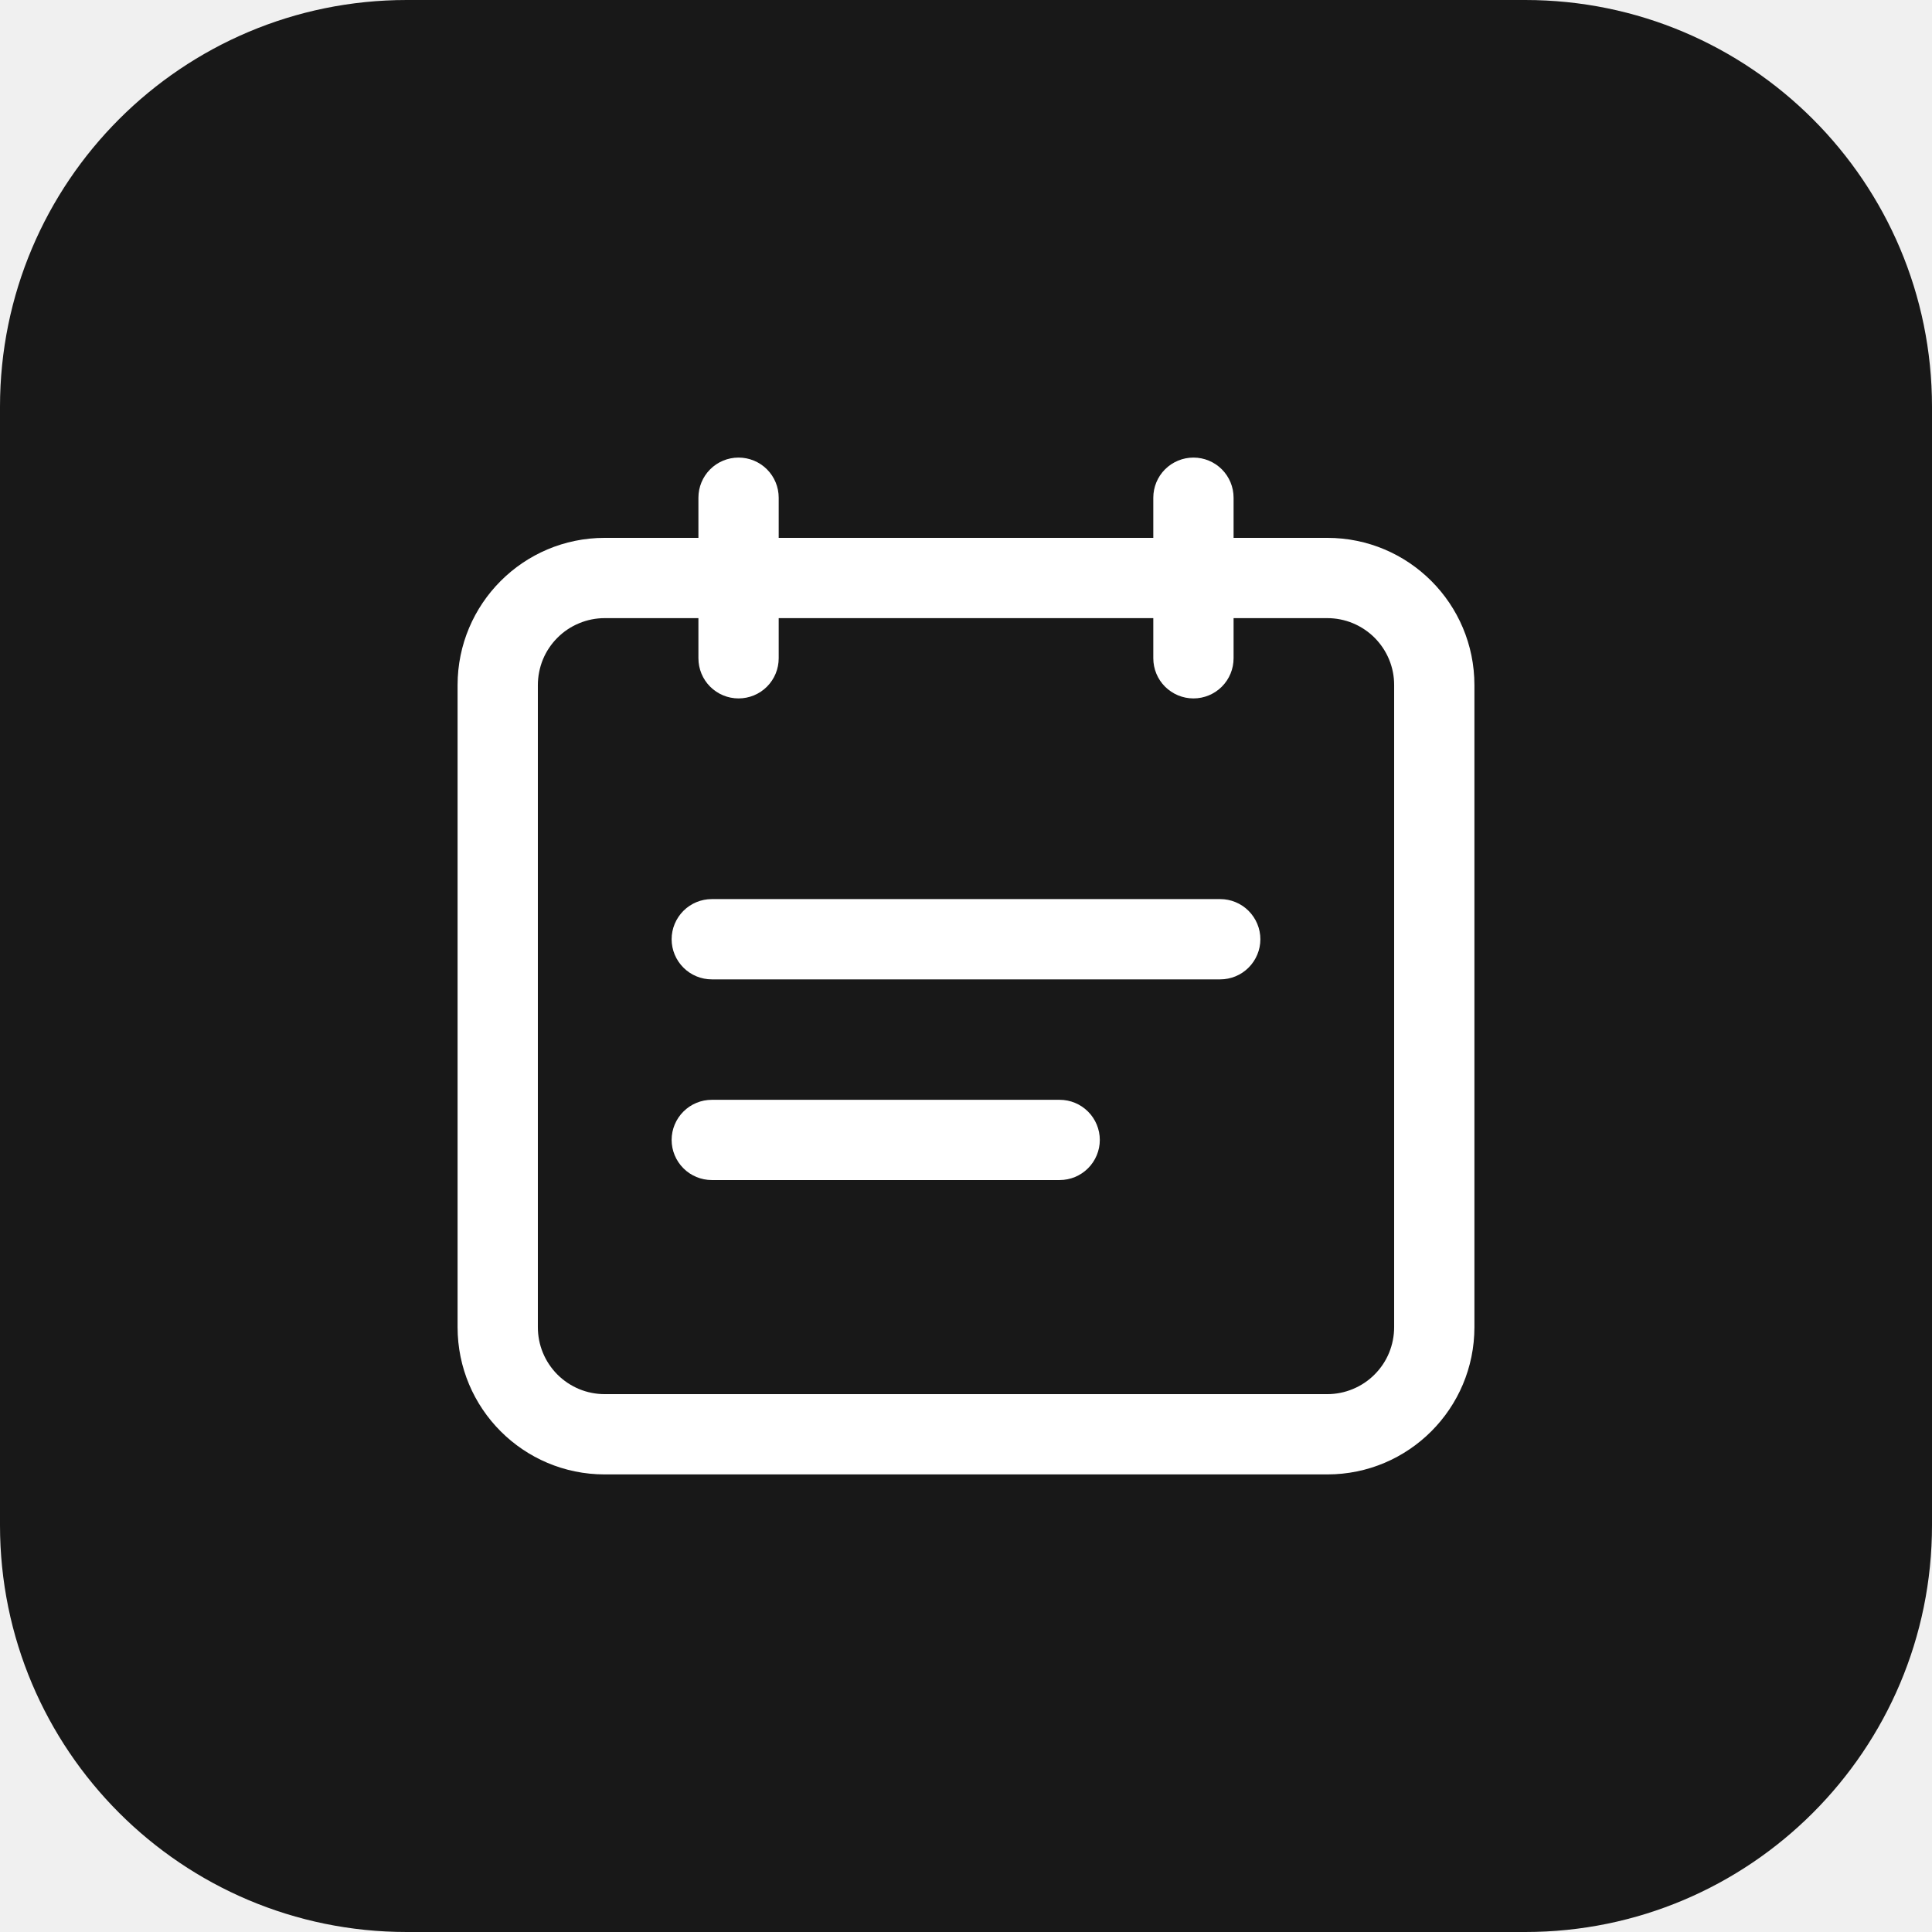
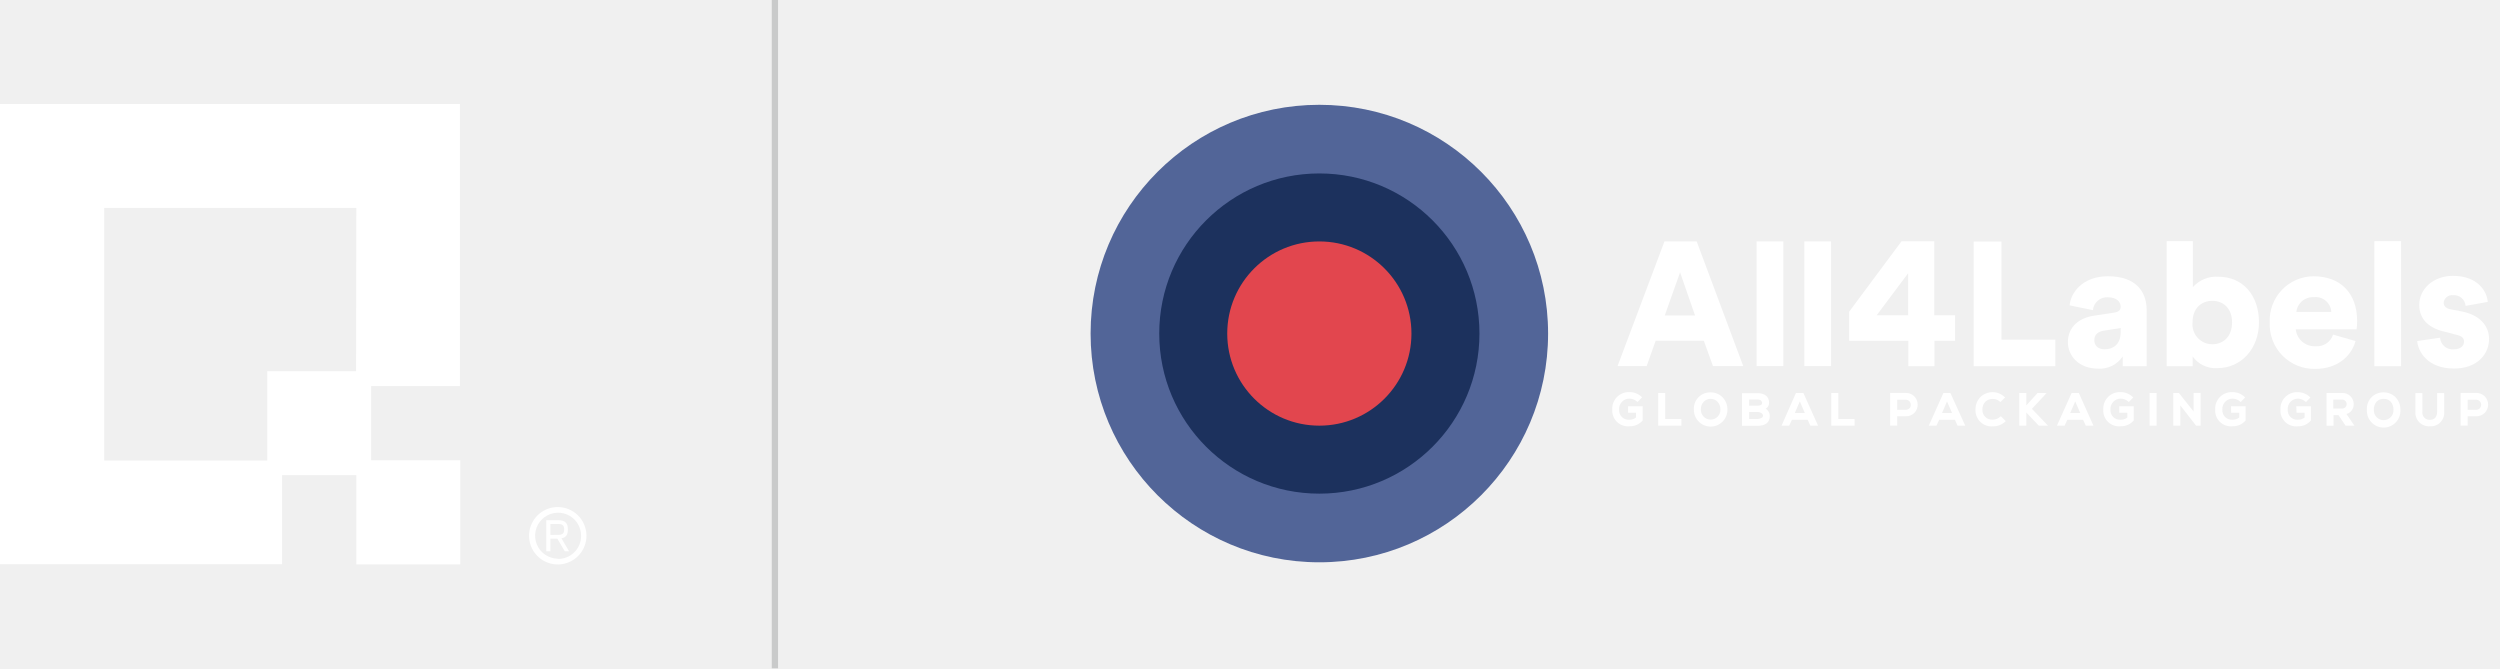
- <svg xmlns="http://www.w3.org/2000/svg" width="38" height="38" viewBox="0 0 38 38" fill="none">
-   <rect width="38" height="38" rx="8" fill="#181818" />
-   <path d="M24.263 10.579H26.106C27.705 10.579 29 11.875 29 13.476V26.103C29 27.703 27.705 29 26.106 29H11.894C10.295 29 9 27.704 9 26.103V13.476C9 11.876 10.295 10.579 11.894 10.579H13.737V9.789C13.737 9.58 13.82 9.379 13.968 9.231C14.116 9.083 14.317 9 14.526 9C14.736 9 14.937 9.083 15.085 9.231C15.233 9.379 15.316 9.58 15.316 9.789V10.579H22.684V9.789C22.684 9.58 22.767 9.379 22.915 9.231C23.064 9.083 23.264 9 23.474 9C23.683 9 23.884 9.083 24.032 9.231C24.18 9.379 24.263 9.58 24.263 9.789V10.579ZM24.263 12.158V12.947C24.263 13.157 24.18 13.358 24.032 13.506C23.884 13.654 23.683 13.737 23.474 13.737C23.264 13.737 23.064 13.654 22.915 13.506C22.767 13.358 22.684 13.157 22.684 12.947V12.158H15.316V12.947C15.316 13.157 15.233 13.358 15.085 13.506C14.937 13.654 14.736 13.737 14.526 13.737C14.317 13.737 14.116 13.654 13.968 13.506C13.82 13.358 13.737 13.157 13.737 12.947V12.158H11.894C11.721 12.158 11.55 12.192 11.39 12.259C11.23 12.325 11.085 12.422 10.963 12.545C10.841 12.667 10.744 12.812 10.678 12.972C10.613 13.132 10.579 13.303 10.579 13.476V26.103C10.579 26.276 10.612 26.447 10.678 26.607C10.744 26.767 10.841 26.912 10.963 27.035C11.085 27.157 11.23 27.254 11.39 27.321C11.55 27.387 11.721 27.421 11.894 27.421H26.106C26.279 27.421 26.45 27.387 26.61 27.32C26.77 27.254 26.915 27.157 27.037 27.034C27.159 26.912 27.256 26.767 27.322 26.607C27.387 26.447 27.421 26.276 27.421 26.103V13.476C27.422 13.303 27.388 13.132 27.322 12.972C27.256 12.812 27.159 12.667 27.037 12.544C26.915 12.422 26.77 12.325 26.61 12.258C26.451 12.192 26.279 12.158 26.106 12.158H24.263ZM24 17.684C24.209 17.684 24.41 17.767 24.558 17.915C24.706 18.064 24.79 18.264 24.79 18.474C24.79 18.683 24.706 18.884 24.558 19.032C24.41 19.18 24.209 19.263 24 19.263H14C13.791 19.263 13.59 19.18 13.442 19.032C13.294 18.884 13.21 18.683 13.21 18.474C13.21 18.264 13.294 18.064 13.442 17.915C13.59 17.767 13.791 17.684 14 17.684H24ZM20.842 21.632C21.052 21.632 21.252 21.715 21.4 21.863C21.548 22.011 21.632 22.212 21.632 22.421C21.632 22.63 21.548 22.831 21.4 22.979C21.252 23.127 21.052 23.21 20.842 23.21H14C13.791 23.21 13.59 23.127 13.442 22.979C13.294 22.831 13.21 22.63 13.21 22.421C13.21 22.212 13.294 22.011 13.442 21.863C13.59 21.715 13.791 21.632 14 21.632H20.842Z" fill="white" />
+ <svg xmlns="http://www.w3.org/2000/svg" width="202" height="54" viewBox="0 0 202 54" fill="none">
+   <path d="M29.989 31.194H37.163V8.402H0V45.589H22.792V38.391H28.79V45.603H37.187V37.192H29.989V31.194ZM28.771 29.994H21.593V37.211H8.421V16.799H28.79L28.771 29.994Z" fill="white" />
+   <path d="M106.603 45.434C116.811 45.434 125.086 37.158 125.086 26.951C125.086 16.743 116.811 8.468 106.603 8.468C96.395 8.468 88.12 16.743 88.12 26.951C88.12 37.158 96.395 45.434 106.603 45.434Z" fill="#526598" />
+   <path d="M106.603 39.887C113.748 39.887 119.54 34.095 119.54 26.951C119.54 19.806 113.748 14.014 106.603 14.014C99.458 14.014 93.666 19.806 93.666 26.951C93.666 34.095 99.458 39.887 106.603 39.887Z" fill="#1C315D" />
+   <path d="M106.603 34.393C110.713 34.393 114.045 31.061 114.045 26.951C114.045 22.84 110.713 19.508 106.603 19.508C102.493 19.508 99.161 22.84 99.161 26.951C99.161 31.061 102.493 34.393 106.603 34.393Z" fill="#E2464E" />
+   <path d="M137.67 27.534H133.775L133.05 29.58H130.698L134.49 19.504H137.091L140.854 29.58H138.408L137.67 27.534ZM134.513 25.488H136.959L135.75 22.006L134.513 25.488Z" fill="white" />
+   <path d="M141.932 29.58V19.504H144.091V29.58H141.932Z" fill="white" />
+   <path d="M145.789 29.58V19.504H147.948V29.58H145.789Z" fill="white" />
+   <path d="M159.474 29.59V19.518H161.718V27.445H166.069V29.59H159.474Z" fill="white" />
+   <path d="M169.179 25.511L170.839 25.257C171.225 25.201 171.352 25.017 171.352 24.787C171.352 24.377 170.999 24.02 170.317 24.02C170.019 24 169.726 24.098 169.5 24.293C169.274 24.487 169.133 24.762 169.108 25.059L167.226 24.674C167.311 23.667 168.252 22.322 170.326 22.322C172.613 22.322 173.45 23.601 173.45 25.05V29.59H171.517V28.795C171.302 29.12 171.006 29.383 170.657 29.558C170.309 29.732 169.92 29.811 169.531 29.787C167.979 29.787 167.085 28.767 167.085 27.642C167.09 26.395 168.012 25.685 169.179 25.511ZM171.352 26.814V26.504L170.016 26.715C169.546 26.786 169.221 26.998 169.221 27.496C169.221 27.868 169.461 28.221 170.058 28.221C170.656 28.221 171.352 27.915 171.352 26.814Z" fill="white" />
+   <path d="M175.068 29.59V19.485H177.185V23.197C177.441 22.911 177.757 22.687 178.112 22.542C178.466 22.397 178.849 22.335 179.232 22.359C181.278 22.359 182.525 23.921 182.525 26.038C182.525 28.155 181.113 29.745 179.156 29.745C178.772 29.77 178.388 29.697 178.04 29.532C177.691 29.368 177.391 29.117 177.166 28.804V29.59H175.068ZM178.761 24.307C177.924 24.307 177.157 24.857 177.157 26.052C177.135 26.276 177.159 26.502 177.23 26.715C177.301 26.929 177.415 27.125 177.566 27.291C177.718 27.458 177.902 27.59 178.108 27.681C178.314 27.771 178.536 27.817 178.761 27.816C179.599 27.816 180.351 27.233 180.351 26.052C180.351 24.871 179.599 24.307 178.761 24.307Z" fill="white" />
+   <path d="M190.329 27.558C189.986 28.781 188.866 29.806 187.074 29.806C186.58 29.818 186.089 29.729 185.632 29.543C185.174 29.357 184.76 29.079 184.415 28.726C184.07 28.372 183.801 27.952 183.625 27.49C183.45 27.029 183.371 26.536 183.395 26.043C183.373 25.565 183.448 25.088 183.615 24.64C183.782 24.191 184.038 23.781 184.367 23.434C184.695 23.087 185.091 22.809 185.529 22.618C185.968 22.427 186.44 22.326 186.918 22.322C189.106 22.322 190.456 23.672 190.456 25.944C190.458 26.167 190.444 26.391 190.414 26.612H185.498C185.539 27.002 185.729 27.36 186.027 27.614C186.326 27.868 186.711 27.998 187.102 27.976C187.409 28.002 187.715 27.922 187.971 27.752C188.228 27.581 188.419 27.328 188.513 27.035L190.329 27.558ZM188.367 25.205C188.359 25.032 188.315 24.863 188.238 24.707C188.161 24.552 188.053 24.414 187.921 24.302C187.789 24.189 187.635 24.106 187.469 24.056C187.303 24.006 187.128 23.99 186.956 24.011C186.612 23.99 186.274 24.103 186.011 24.326C185.749 24.548 185.582 24.863 185.545 25.205H188.367Z" fill="white" />
+   <path d="M191.848 29.59V19.485H194.008V29.59H191.848Z" fill="white" />
+   <path d="M197.16 27.285C197.168 27.42 197.203 27.553 197.264 27.675C197.325 27.796 197.41 27.904 197.514 27.992C197.617 28.08 197.738 28.146 197.868 28.186C197.998 28.226 198.135 28.24 198.27 28.226C198.825 28.226 199.093 27.929 199.093 27.614C199.093 27.299 198.924 27.143 198.397 27.031L197.578 26.814C196.073 26.49 195.475 25.638 195.475 24.641C195.475 23.347 196.614 22.289 198.19 22.289C200.236 22.289 200.946 23.568 201.012 24.392L199.22 24.716C199.201 24.468 199.084 24.238 198.895 24.075C198.707 23.913 198.461 23.832 198.213 23.851C198.123 23.839 198.031 23.846 197.943 23.871C197.855 23.896 197.773 23.938 197.702 23.995C197.63 24.052 197.571 24.123 197.527 24.203C197.483 24.283 197.456 24.371 197.447 24.462C197.447 24.758 197.686 24.933 198.002 24.989L198.942 25.172C200.405 25.469 201.116 26.353 201.116 27.388C201.116 28.597 200.175 29.778 198.293 29.778C196.078 29.778 195.367 28.338 195.311 27.557L197.16 27.285Z" fill="white" />
+   <path d="M156.289 25.474V19.494H153.645L149.411 25.186V27.539H154.191V29.59H156.303V27.539H157.968V25.474H156.289ZM151.636 25.474L154.177 22.077V25.474H151.636Z" fill="white" />
+   <path d="M131.549 33.348H132.189V33.734C132.039 33.856 131.851 33.919 131.658 33.913C131.548 33.923 131.437 33.91 131.333 33.873C131.228 33.837 131.133 33.778 131.054 33.701C130.975 33.624 130.914 33.531 130.874 33.427C130.834 33.324 130.818 33.214 130.825 33.104C130.816 32.989 130.831 32.874 130.868 32.766C130.906 32.657 130.966 32.557 131.044 32.474C131.123 32.389 131.218 32.323 131.323 32.277C131.429 32.232 131.543 32.209 131.658 32.21C131.888 32.213 132.108 32.3 132.279 32.455L132.307 32.483L132.669 32.116L132.66 32.083C132.398 31.828 132.047 31.684 131.681 31.683C131.493 31.672 131.305 31.701 131.128 31.768C130.952 31.835 130.792 31.939 130.659 32.072C130.526 32.205 130.422 32.365 130.355 32.542C130.288 32.718 130.259 32.906 130.27 33.094C130.258 33.28 130.286 33.466 130.354 33.639C130.421 33.812 130.526 33.969 130.661 34.097C130.795 34.225 130.957 34.323 131.133 34.382C131.309 34.441 131.496 34.461 131.681 34.44C131.88 34.446 132.078 34.407 132.26 34.325C132.441 34.243 132.602 34.122 132.73 33.969V33.969V32.826H131.549V33.348Z" fill="white" />
+   <path d="M134.546 31.754H133.981V34.393H135.858V33.856H134.546V31.754Z" fill="white" />
+   <path d="M138.22 31.702C138.036 31.696 137.852 31.729 137.681 31.799C137.511 31.869 137.357 31.973 137.229 32.106C137.101 32.239 137.003 32.398 136.94 32.571C136.877 32.745 136.852 32.929 136.865 33.113C136.865 33.472 137.008 33.817 137.262 34.071C137.516 34.325 137.861 34.468 138.22 34.468C138.579 34.468 138.924 34.325 139.178 34.071C139.432 33.817 139.575 33.472 139.575 33.113C139.58 32.927 139.548 32.742 139.481 32.569C139.414 32.395 139.313 32.236 139.184 32.102C139.059 31.973 138.909 31.871 138.743 31.803C138.578 31.734 138.4 31.7 138.22 31.702ZM138.22 32.229C138.324 32.226 138.426 32.245 138.522 32.285C138.618 32.325 138.704 32.384 138.775 32.459C138.856 32.547 138.918 32.65 138.959 32.763C138.999 32.875 139.017 32.994 139.01 33.113C139.01 33.323 138.927 33.524 138.779 33.672C138.631 33.82 138.43 33.904 138.22 33.904C138.01 33.904 137.809 33.82 137.661 33.672C137.513 33.524 137.43 33.323 137.43 33.113C137.422 32.994 137.439 32.875 137.478 32.763C137.518 32.65 137.58 32.547 137.66 32.459C137.732 32.384 137.819 32.324 137.916 32.285C138.012 32.245 138.116 32.226 138.22 32.229V32.229Z" fill="white" />
+   <path d="M142.675 33.024C142.756 32.975 142.824 32.906 142.871 32.824C142.918 32.742 142.943 32.648 142.943 32.553C142.943 32.055 142.609 31.768 142.002 31.768H140.751V34.407H142.002C142.656 34.407 143 34.129 143 33.612C143 33.494 142.971 33.378 142.914 33.276C142.857 33.172 142.775 33.086 142.675 33.024V33.024ZM142.021 32.779H141.33V32.281H142.021C142.303 32.281 142.379 32.455 142.379 32.549C142.379 32.737 142.186 32.779 142.021 32.779V32.779ZM141.33 33.287H142.021C142.2 33.287 142.454 33.395 142.454 33.593C142.454 33.791 142.096 33.856 142.021 33.856H141.33V33.287Z" fill="white" />
+   <path d="M145.112 31.754L143.95 34.393H144.566L144.787 33.922H146.062L146.274 34.393H146.899L145.714 31.754H145.112ZM145.831 33.372H145.022L145.427 32.431L145.831 33.372Z" fill="white" />
+   <path d="M148.536 31.754H147.967V34.393H149.849V33.856H148.536V31.754Z" fill="white" />
+   <path d="M153.97 31.749H152.723V34.388H153.292V33.635H153.97C154.106 33.642 154.243 33.619 154.369 33.568C154.496 33.517 154.61 33.439 154.704 33.339C154.865 33.162 154.952 32.929 154.948 32.69C154.948 32.563 154.923 32.438 154.873 32.321C154.824 32.204 154.751 32.099 154.66 32.011C154.568 31.923 154.46 31.855 154.341 31.809C154.223 31.764 154.096 31.744 153.97 31.749ZM154.285 32.986C154.244 33.028 154.195 33.061 154.141 33.083C154.087 33.105 154.028 33.115 153.97 33.113H153.292V32.299H153.97C154.024 32.296 154.079 32.304 154.13 32.323C154.182 32.342 154.229 32.372 154.268 32.41C154.307 32.448 154.338 32.493 154.359 32.544C154.38 32.595 154.39 32.649 154.388 32.704C154.394 32.806 154.362 32.906 154.299 32.986H154.285Z" fill="white" />
+   <path d="M157.028 31.754L155.847 34.393H156.463L156.684 33.922H157.959L158.171 34.393H158.792L157.592 31.754H157.028ZM157.724 33.372H156.915L157.319 32.431L157.724 33.372Z" fill="white" />
+   <path d="M161.624 33.664C161.46 33.819 161.243 33.907 161.017 33.908C160.906 33.917 160.795 33.902 160.691 33.864C160.586 33.827 160.491 33.767 160.412 33.69C160.332 33.612 160.271 33.518 160.23 33.415C160.19 33.311 160.173 33.2 160.179 33.09C160.174 32.974 160.192 32.859 160.233 32.751C160.273 32.642 160.335 32.543 160.415 32.459C160.495 32.383 160.589 32.324 160.693 32.285C160.796 32.246 160.906 32.228 161.017 32.233C161.233 32.23 161.443 32.311 161.6 32.459L161.628 32.487L162.014 32.116L161.981 32.088C161.718 31.831 161.364 31.686 160.996 31.686C160.627 31.686 160.274 31.831 160.01 32.088C159.753 32.357 159.612 32.717 159.62 33.09C159.61 33.275 159.641 33.461 159.709 33.633C159.777 33.806 159.882 33.962 160.016 34.091C160.149 34.22 160.309 34.319 160.484 34.38C160.659 34.442 160.846 34.466 161.031 34.449C161.402 34.455 161.76 34.315 162.028 34.059L162.061 34.026L161.671 33.631L161.624 33.664Z" fill="white" />
+   <path d="M165.368 31.758L164.634 31.754L163.726 32.76V31.754H163.157V34.393H163.726V33.33L164.733 34.393H165.476L164.178 33.033L165.368 31.758Z" fill="white" />
+   <path d="M167.386 31.754L166.201 34.393H166.822L167.038 33.922H168.313L168.53 34.393H169.15L167.97 31.754H167.386ZM168.083 33.372H167.273L167.678 32.431L168.083 33.372Z" fill="white" />
+   <path d="M171.234 33.348H171.888V33.734C171.738 33.856 171.55 33.919 171.357 33.913C171.247 33.923 171.136 33.91 171.032 33.873C170.927 33.837 170.832 33.778 170.753 33.701C170.674 33.624 170.613 33.531 170.573 33.427C170.533 33.324 170.517 33.214 170.524 33.104C170.515 32.989 170.53 32.874 170.567 32.766C170.605 32.657 170.665 32.557 170.744 32.474C170.822 32.389 170.917 32.323 171.022 32.277C171.128 32.232 171.242 32.209 171.357 32.21C171.585 32.211 171.805 32.299 171.973 32.455L172.006 32.483L172.368 32.116L172.335 32.083C172.073 31.828 171.722 31.684 171.357 31.683C171.168 31.672 170.98 31.701 170.804 31.768C170.628 31.835 170.468 31.939 170.334 32.072C170.201 32.205 170.098 32.365 170.03 32.542C169.963 32.718 169.934 32.906 169.945 33.094C169.933 33.28 169.962 33.466 170.029 33.639C170.097 33.812 170.202 33.969 170.336 34.097C170.471 34.225 170.632 34.323 170.808 34.382C170.985 34.441 171.172 34.461 171.357 34.44C171.556 34.446 171.753 34.407 171.935 34.325C172.117 34.243 172.278 34.122 172.406 33.969V32.826H171.234V33.348Z" fill="white" />
+   <path d="M174.254 31.754H173.69V34.393H174.254V31.754Z" fill="white" />
+   <path d="M177.242 33.25L176.056 31.754H175.6V34.393H176.169V32.756L177.444 34.393H177.811V31.749H177.242V33.25Z" fill="white" />
+   <path d="M180.276 33.348H180.93V33.734C180.779 33.854 180.591 33.918 180.398 33.913C180.288 33.923 180.178 33.91 180.073 33.873C179.969 33.837 179.874 33.778 179.795 33.701C179.716 33.624 179.654 33.531 179.615 33.427C179.575 33.324 179.558 33.214 179.566 33.104C179.557 32.989 179.571 32.874 179.609 32.766C179.647 32.657 179.707 32.557 179.785 32.474C179.864 32.389 179.959 32.323 180.064 32.277C180.17 32.232 180.283 32.209 180.398 32.21C180.627 32.214 180.846 32.301 181.015 32.455L181.048 32.483L181.405 32.116L181.377 32.083C181.115 31.828 180.764 31.684 180.398 31.683C180.21 31.672 180.022 31.701 179.846 31.768C179.669 31.835 179.509 31.939 179.376 32.072C179.243 32.205 179.139 32.365 179.072 32.542C179.005 32.718 178.976 32.906 178.987 33.094C178.975 33.28 179.004 33.466 179.071 33.639C179.139 33.812 179.243 33.969 179.378 34.097C179.513 34.225 179.674 34.323 179.85 34.382C180.026 34.441 180.214 34.461 180.398 34.44C180.597 34.446 180.795 34.407 180.977 34.325C181.159 34.243 181.32 34.122 181.447 33.969V33.969V32.826H180.267L180.276 33.348Z" fill="white" />
+   <path d="M185.559 33.348H186.213V33.734C186.062 33.855 185.874 33.918 185.681 33.913C185.571 33.923 185.46 33.91 185.356 33.873C185.252 33.837 185.157 33.778 185.078 33.701C184.999 33.624 184.937 33.531 184.898 33.428C184.858 33.324 184.841 33.214 184.849 33.104C184.839 32.989 184.853 32.874 184.891 32.765C184.928 32.656 184.988 32.556 185.066 32.472C185.145 32.388 185.24 32.321 185.346 32.276C185.452 32.231 185.566 32.208 185.681 32.21C185.907 32.218 186.122 32.306 186.288 32.459L186.321 32.487L186.679 32.121L186.65 32.088C186.388 31.833 186.037 31.689 185.672 31.688C185.484 31.677 185.295 31.706 185.119 31.773C184.943 31.84 184.783 31.944 184.65 32.077C184.516 32.21 184.413 32.37 184.346 32.546C184.279 32.722 184.25 32.911 184.261 33.099C184.248 33.285 184.277 33.471 184.345 33.644C184.412 33.817 184.517 33.974 184.652 34.102C184.786 34.23 184.947 34.327 185.124 34.387C185.3 34.446 185.487 34.466 185.672 34.444C185.871 34.45 186.069 34.411 186.25 34.33C186.432 34.248 186.593 34.127 186.721 33.974V32.826H185.54L185.559 33.348Z" fill="white" />
+   <path d="M190.179 32.643C190.178 32.522 190.153 32.402 190.105 32.291C190.057 32.18 189.987 32.08 189.899 31.997C189.811 31.913 189.707 31.849 189.593 31.807C189.48 31.765 189.359 31.747 189.238 31.754H187.982V34.397H188.551V33.541H188.951L189.52 34.393H190.235L189.595 33.452C189.77 33.403 189.923 33.296 190.029 33.149C190.134 33.002 190.187 32.824 190.179 32.643V32.643ZM189.609 32.643C189.611 32.694 189.602 32.745 189.582 32.792C189.562 32.839 189.533 32.881 189.495 32.916C189.458 32.951 189.413 32.977 189.365 32.993C189.316 33.009 189.265 33.015 189.214 33.01H188.527V32.29H189.214C189.265 32.285 189.316 32.29 189.364 32.306C189.412 32.322 189.456 32.348 189.493 32.382C189.531 32.416 189.561 32.458 189.58 32.505C189.6 32.551 189.61 32.601 189.609 32.652V32.643Z" fill="white" />
+   <path d="M192.601 31.702C192.417 31.696 192.233 31.729 192.063 31.799C191.892 31.869 191.738 31.973 191.61 32.106C191.482 32.239 191.384 32.398 191.321 32.571C191.259 32.745 191.233 32.929 191.246 33.113C191.235 33.297 191.262 33.482 191.325 33.656C191.388 33.829 191.486 33.988 191.613 34.122C191.74 34.257 191.892 34.364 192.062 34.437C192.231 34.51 192.414 34.548 192.599 34.548C192.783 34.548 192.966 34.51 193.136 34.437C193.305 34.364 193.458 34.257 193.585 34.122C193.711 33.988 193.809 33.829 193.872 33.656C193.935 33.482 193.962 33.297 193.951 33.113C193.957 32.928 193.925 32.743 193.859 32.569C193.793 32.395 193.693 32.237 193.566 32.102C193.44 31.974 193.29 31.872 193.124 31.803C192.958 31.735 192.781 31.7 192.601 31.702ZM192.601 32.229C192.703 32.224 192.805 32.241 192.901 32.277C192.996 32.314 193.083 32.369 193.156 32.441C193.315 32.62 193.399 32.854 193.391 33.094C193.4 33.204 193.386 33.313 193.35 33.417C193.314 33.52 193.257 33.615 193.182 33.696C193.108 33.776 193.017 33.84 192.917 33.884C192.817 33.928 192.708 33.95 192.599 33.95C192.489 33.95 192.381 33.928 192.28 33.884C192.18 33.84 192.09 33.776 192.015 33.696C191.941 33.615 191.884 33.52 191.848 33.417C191.812 33.313 191.798 33.204 191.806 33.094C191.8 32.975 191.818 32.856 191.859 32.744C191.899 32.632 191.961 32.529 192.041 32.441C192.115 32.368 192.203 32.312 192.299 32.276C192.395 32.239 192.498 32.223 192.601 32.229V32.229Z" fill="white" />
+   <path d="M196.919 33.264C196.919 33.682 196.712 33.922 196.346 33.922C196.259 33.929 196.173 33.916 196.092 33.884C196.011 33.853 195.939 33.804 195.88 33.741C195.82 33.677 195.776 33.602 195.75 33.519C195.724 33.437 195.717 33.349 195.729 33.264V31.758H195.165V33.264C195.153 33.421 195.175 33.58 195.23 33.728C195.285 33.876 195.371 34.011 195.482 34.123C195.594 34.235 195.729 34.322 195.877 34.377C196.025 34.433 196.183 34.456 196.341 34.444C196.497 34.455 196.654 34.431 196.8 34.375C196.946 34.318 197.078 34.231 197.187 34.119C197.296 34.007 197.38 33.872 197.432 33.724C197.484 33.577 197.503 33.419 197.489 33.264V31.758H196.919V33.264Z" fill="white" />
+   <path d="M200.062 31.749H198.815V34.388H199.385V33.635H200.062C200.189 33.64 200.315 33.62 200.434 33.575C200.552 33.53 200.66 33.461 200.752 33.373C200.843 33.285 200.916 33.18 200.965 33.063C201.015 32.947 201.041 32.821 201.041 32.694C201.041 32.567 201.016 32.441 200.967 32.324C200.918 32.207 200.845 32.101 200.754 32.013C200.662 31.924 200.554 31.855 200.435 31.81C200.316 31.765 200.189 31.744 200.062 31.749ZM199.385 32.299H200.062C200.116 32.297 200.171 32.305 200.221 32.325C200.272 32.344 200.318 32.373 200.357 32.411C200.396 32.449 200.427 32.495 200.447 32.545C200.468 32.596 200.477 32.65 200.476 32.704C200.477 32.807 200.44 32.908 200.373 32.986C200.332 33.028 200.284 33.06 200.231 33.082C200.177 33.104 200.12 33.114 200.062 33.113H199.385V32.299Z" fill="white" />
+   <path d="M45.071 40.969C44.612 40.968 44.163 41.104 43.781 41.358C43.398 41.613 43.1 41.976 42.925 42.4C42.749 42.824 42.703 43.291 42.792 43.742C42.882 44.192 43.103 44.606 43.428 44.93C43.754 45.255 44.168 45.475 44.618 45.564C45.069 45.653 45.536 45.606 45.96 45.429C46.384 45.252 46.745 44.953 46.999 44.571C47.253 44.188 47.388 43.738 47.386 43.279C47.383 42.666 47.139 42.08 46.705 41.647C46.271 41.214 45.684 40.971 45.071 40.969ZM45.071 45.142C44.705 45.137 44.348 45.024 44.045 44.817C43.742 44.61 43.508 44.318 43.371 43.978C43.234 43.637 43.201 43.264 43.276 42.905C43.35 42.546 43.53 42.217 43.791 41.96C44.052 41.703 44.384 41.529 44.744 41.459C45.104 41.39 45.477 41.429 45.815 41.571C46.153 41.713 46.441 41.952 46.644 42.257C46.846 42.563 46.954 42.922 46.953 43.288C46.956 43.536 46.909 43.781 46.815 44.01C46.721 44.239 46.582 44.447 46.407 44.621C46.232 44.796 46.023 44.934 45.794 45.026C45.564 45.119 45.319 45.164 45.071 45.161V45.142Z" fill="white" />
+   <path d="M44.14 42.032H45.081C45.65 42.032 45.885 42.249 45.885 42.776C45.885 43.204 45.735 43.429 45.368 43.5L45.979 44.54H45.631L45.034 43.524H44.474V44.54H44.14V42.032ZM45.081 43.218C45.457 43.218 45.584 43.1 45.584 42.776C45.584 42.451 45.452 42.338 45.076 42.338H44.474V43.222L45.081 43.218Z" fill="white" />
+   <path d="M62.867 0H62.359V54H62.867V0Z" fill="#C9CACA" />
</svg>
